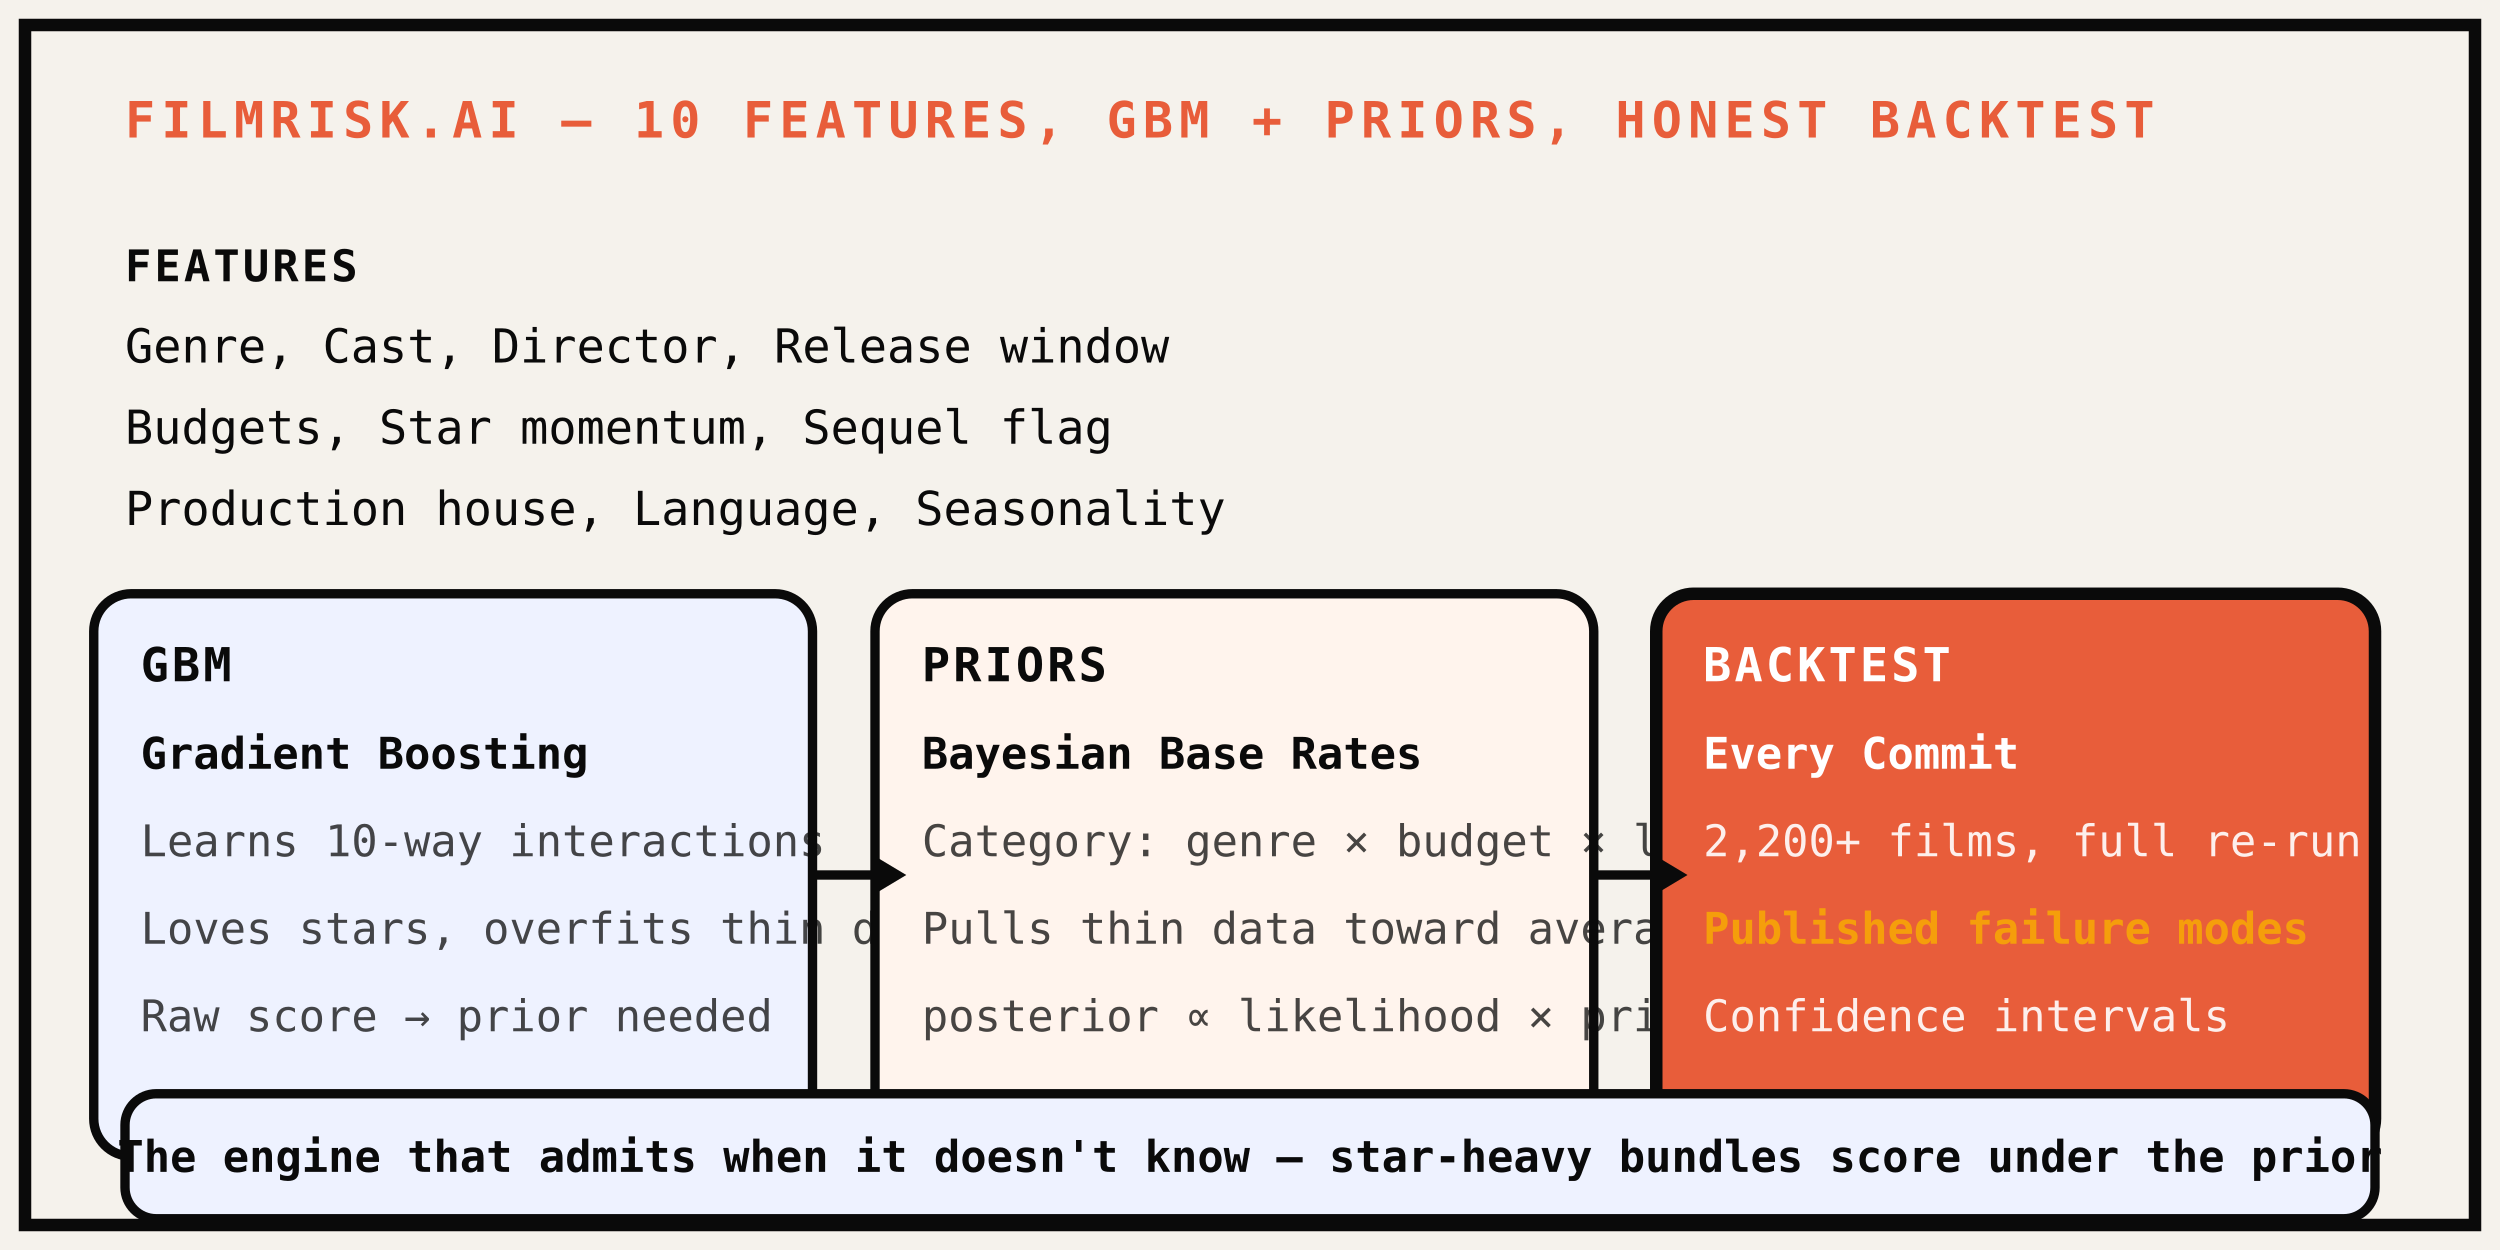
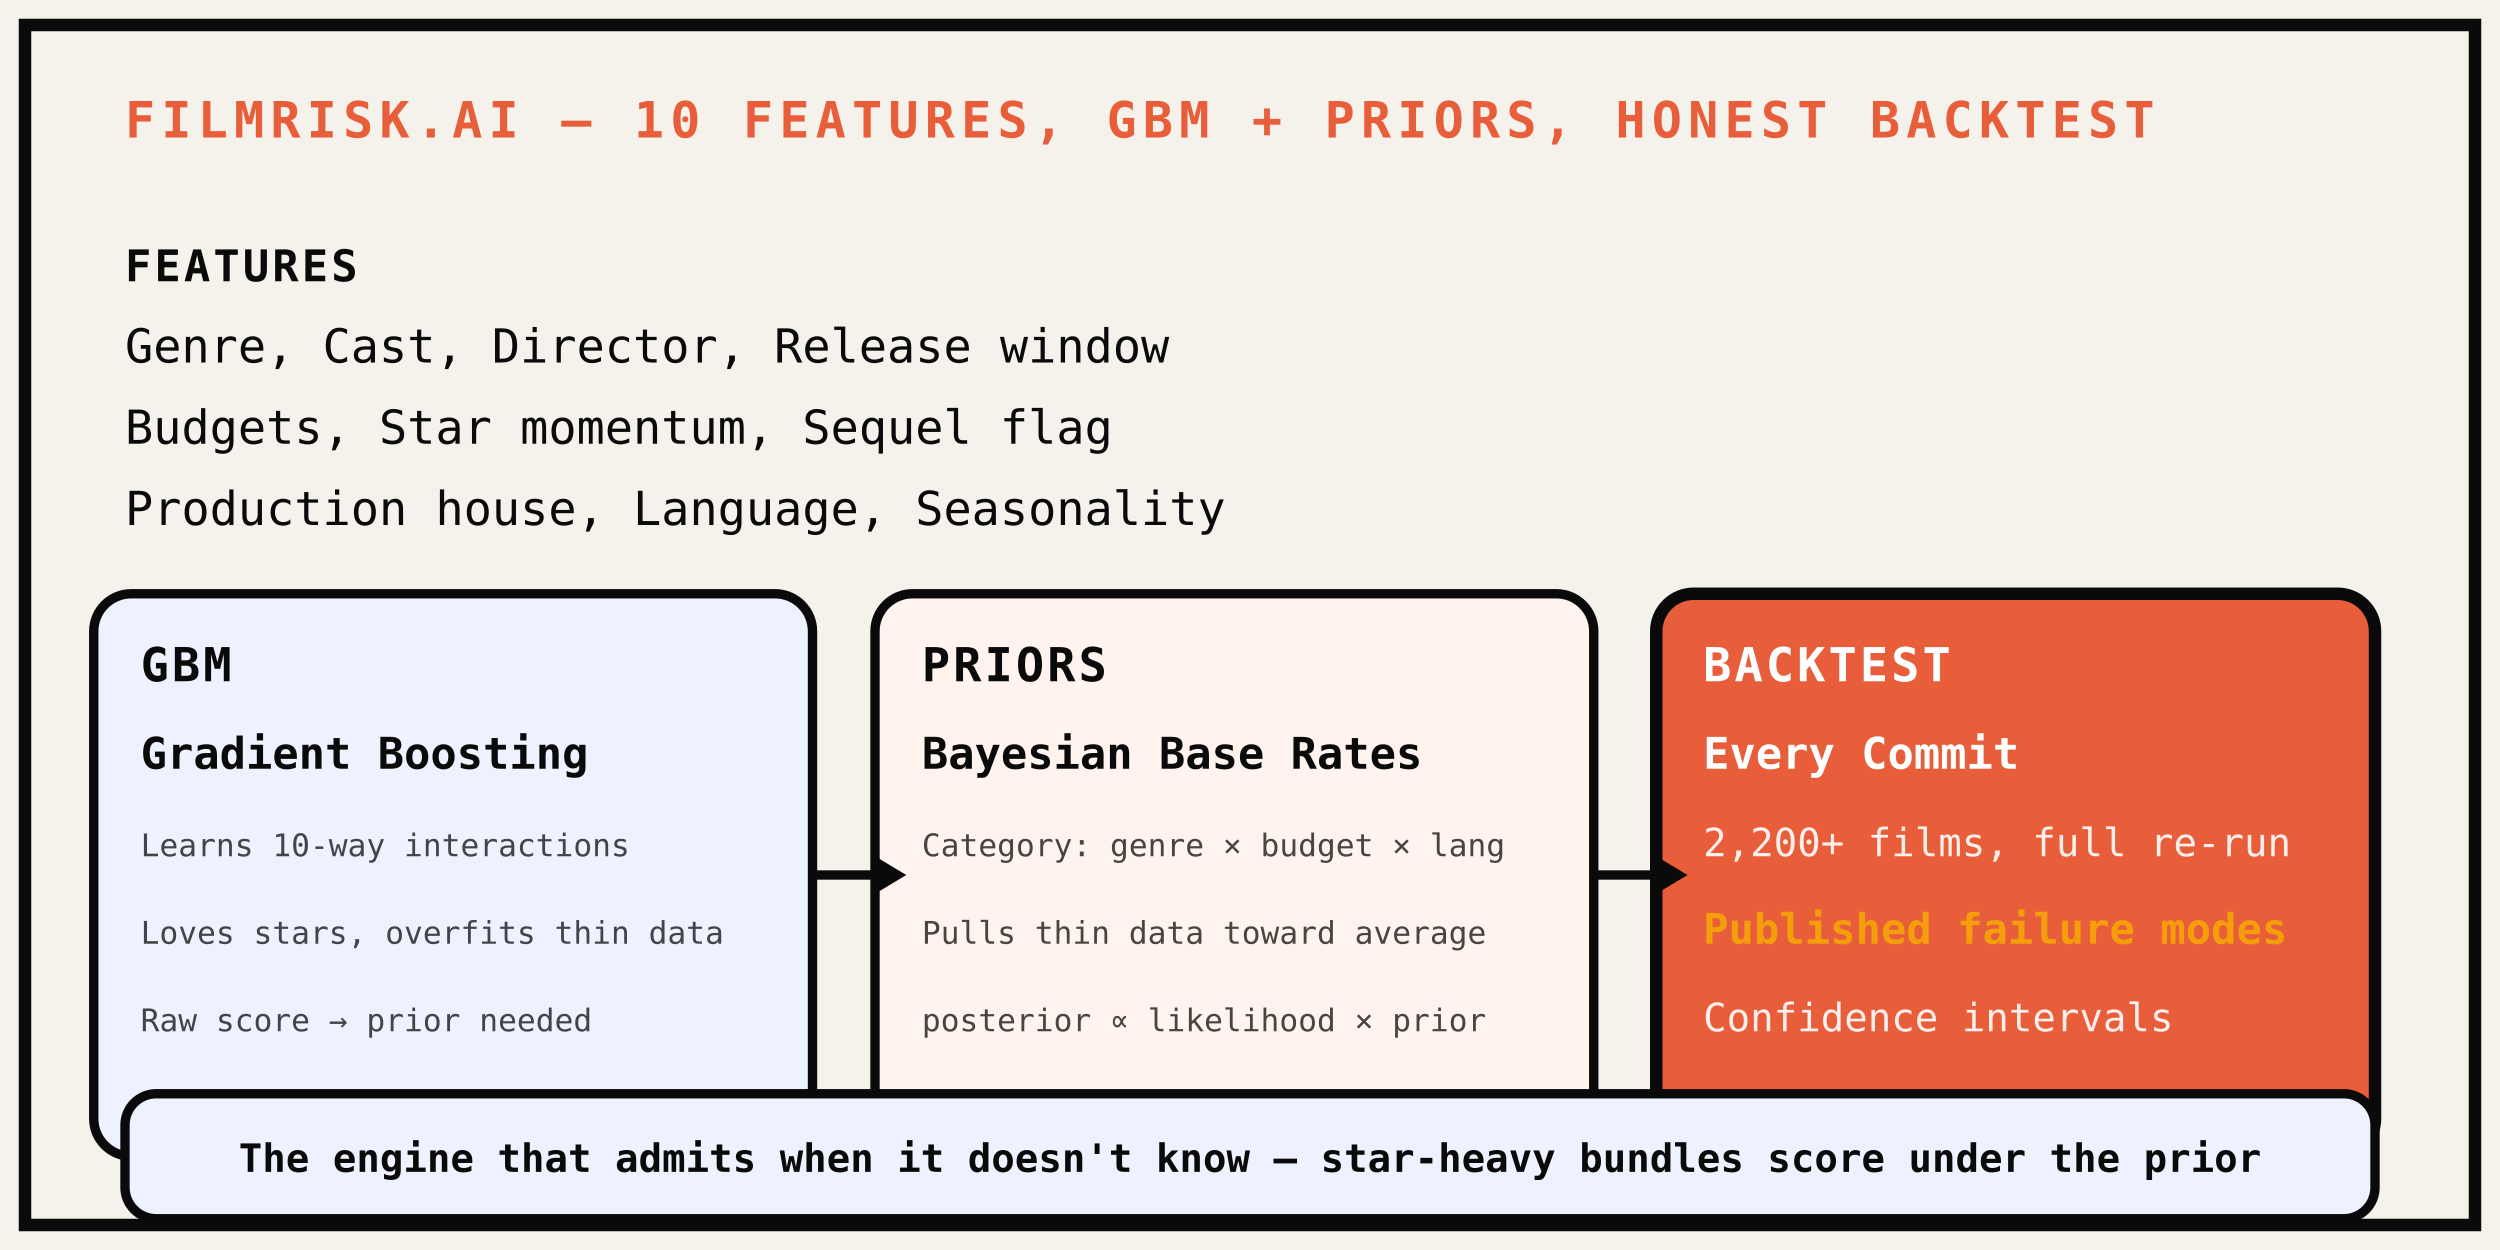
<svg xmlns="http://www.w3.org/2000/svg" viewBox="0 0 800 400" preserveAspectRatio="xMidYMid meet" font-family="ui-monospace, SFMono-Regular, Menlo, monospace">
  <rect width="800" height="400" fill="#F5F2EC" />
  <rect x="8" y="8" width="784" height="384" fill="none" stroke="#0A0A0A" stroke-width="4" />
  <text x="40" y="44" font-size="16" font-weight="bold" fill="#E85D3A" letter-spacing="2">FILMRISK.AI — 10 FEATURES, GBM + PRIORS, HONEST BACKTEST</text>
  <text x="40" y="90" font-size="14" font-weight="bold" fill="#0A0A0A" letter-spacing="1">FEATURES</text>
  <text x="40" y="116" font-size="15" fill="#0A0A0A">Genre, Cast, Director, Release window</text>
  <text x="40" y="142" font-size="15" fill="#0A0A0A">Budgets, Star momentum, Sequel flag</text>
  <text x="40" y="168" font-size="15" fill="#0A0A0A">Production house, Language, Seasonality</text>
  <rect x="30" y="190" width="230" height="180" rx="12" fill="#EEF2FF" stroke="#0A0A0A" stroke-width="3" />
  <text x="45" y="218" font-size="15" font-weight="bold" fill="#0A0A0A" letter-spacing="1">GBM</text>
  <text x="45" y="246" font-size="14" font-weight="bold" fill="#0A0A0A">Gradient Boosting</text>
-   <text x="45" y="274" font-size="14" fill="#0A0A0A" opacity="0.75">Learns 10-way interactions</text>
-   <text x="45" y="302" font-size="14" fill="#0A0A0A" opacity="0.75">Loves stars, overfits thin data</text>
-   <text x="45" y="330" font-size="14" fill="#0A0A0A" opacity="0.75">Raw score → prior needed</text>
+   <text x="45" y="274" font-size="10" fill="#0A0A0A" opacity="0.75">Learns 10-way interactions</text>
+   <text x="45" y="302" font-size="10" fill="#0A0A0A" opacity="0.75">Loves stars, overfits thin data</text>
+   <text x="45" y="330" font-size="10" fill="#0A0A0A" opacity="0.75">Raw score → prior needed</text>
  <rect x="280" y="190" width="230" height="180" rx="12" fill="#FFF4ED" stroke="#0A0A0A" stroke-width="3" />
  <text x="295" y="218" font-size="15" font-weight="bold" fill="#0A0A0A" letter-spacing="1">PRIORS</text>
  <text x="295" y="246" font-size="14" font-weight="bold" fill="#0A0A0A">Bayesian Base Rates</text>
-   <text x="295" y="274" font-size="14" fill="#0A0A0A" opacity="0.75">Category: genre × budget × lang</text>
-   <text x="295" y="302" font-size="14" fill="#0A0A0A" opacity="0.75">Pulls thin data toward average</text>
-   <text x="295" y="330" font-size="14" fill="#0A0A0A" opacity="0.75">posterior ∝ likelihood × prior</text>
+   <text x="295" y="274" font-size="10" fill="#0A0A0A" opacity="0.75">Category: genre × budget × lang</text>
+   <text x="295" y="302" font-size="10" fill="#0A0A0A" opacity="0.75">Pulls thin data toward average</text>
+   <text x="295" y="330" font-size="10" fill="#0A0A0A" opacity="0.75">posterior ∝ likelihood × prior</text>
  <rect x="530" y="190" width="230" height="180" rx="12" fill="#E85D3A" stroke="#0A0A0A" stroke-width="4" />
  <text x="545" y="218" font-size="15" font-weight="bold" fill="#FFFFFF" letter-spacing="1">BACKTEST</text>
  <text x="545" y="246" font-size="14" font-weight="bold" fill="#FFFFFF">Every Commit</text>
-   <text x="545" y="274" font-size="14" fill="#FFFFFF" opacity="0.9">2,200+ films, full re-run</text>
-   <text x="545" y="302" font-size="14" fill="#F59E0B" font-weight="bold">Published failure modes</text>
-   <text x="545" y="330" font-size="14" fill="#FFFFFF" opacity="0.9">Confidence intervals</text>
+   <text x="545" y="274" font-size="12.5" fill="#FFFFFF" opacity="0.9">2,200+ films, full re-run</text>
+   <text x="545" y="302" font-size="13.5" fill="#F59E0B" font-weight="bold">Published failure modes</text>
+   <text x="545" y="330" font-size="12.5" fill="#FFFFFF" opacity="0.9">Confidence intervals</text>
  <line x1="260" y1="280" x2="280" y2="280" stroke="#0A0A0A" stroke-width="3" />
  <polygon points="280,274 290,280 280,286" fill="#0A0A0A" />
  <line x1="510" y1="280" x2="530" y2="280" stroke="#0A0A0A" stroke-width="3" />
  <polygon points="530,274 540,280 530,286" fill="#0A0A0A" />
  <rect x="40" y="350" width="720" height="40" rx="10" fill="#EEF2FF" stroke="#0A0A0A" stroke-width="3" />
-   <text x="400" y="375" font-size="14" font-weight="bold" fill="#0A0A0A" text-anchor="middle">The engine that admits when it doesn't know — star-heavy bundles score under the prior</text>
+   <text x="400" y="375" font-size="12.5" font-weight="bold" fill="#0A0A0A" text-anchor="middle">The engine that admits when it doesn't know — star-heavy bundles score under the prior</text>
</svg>
